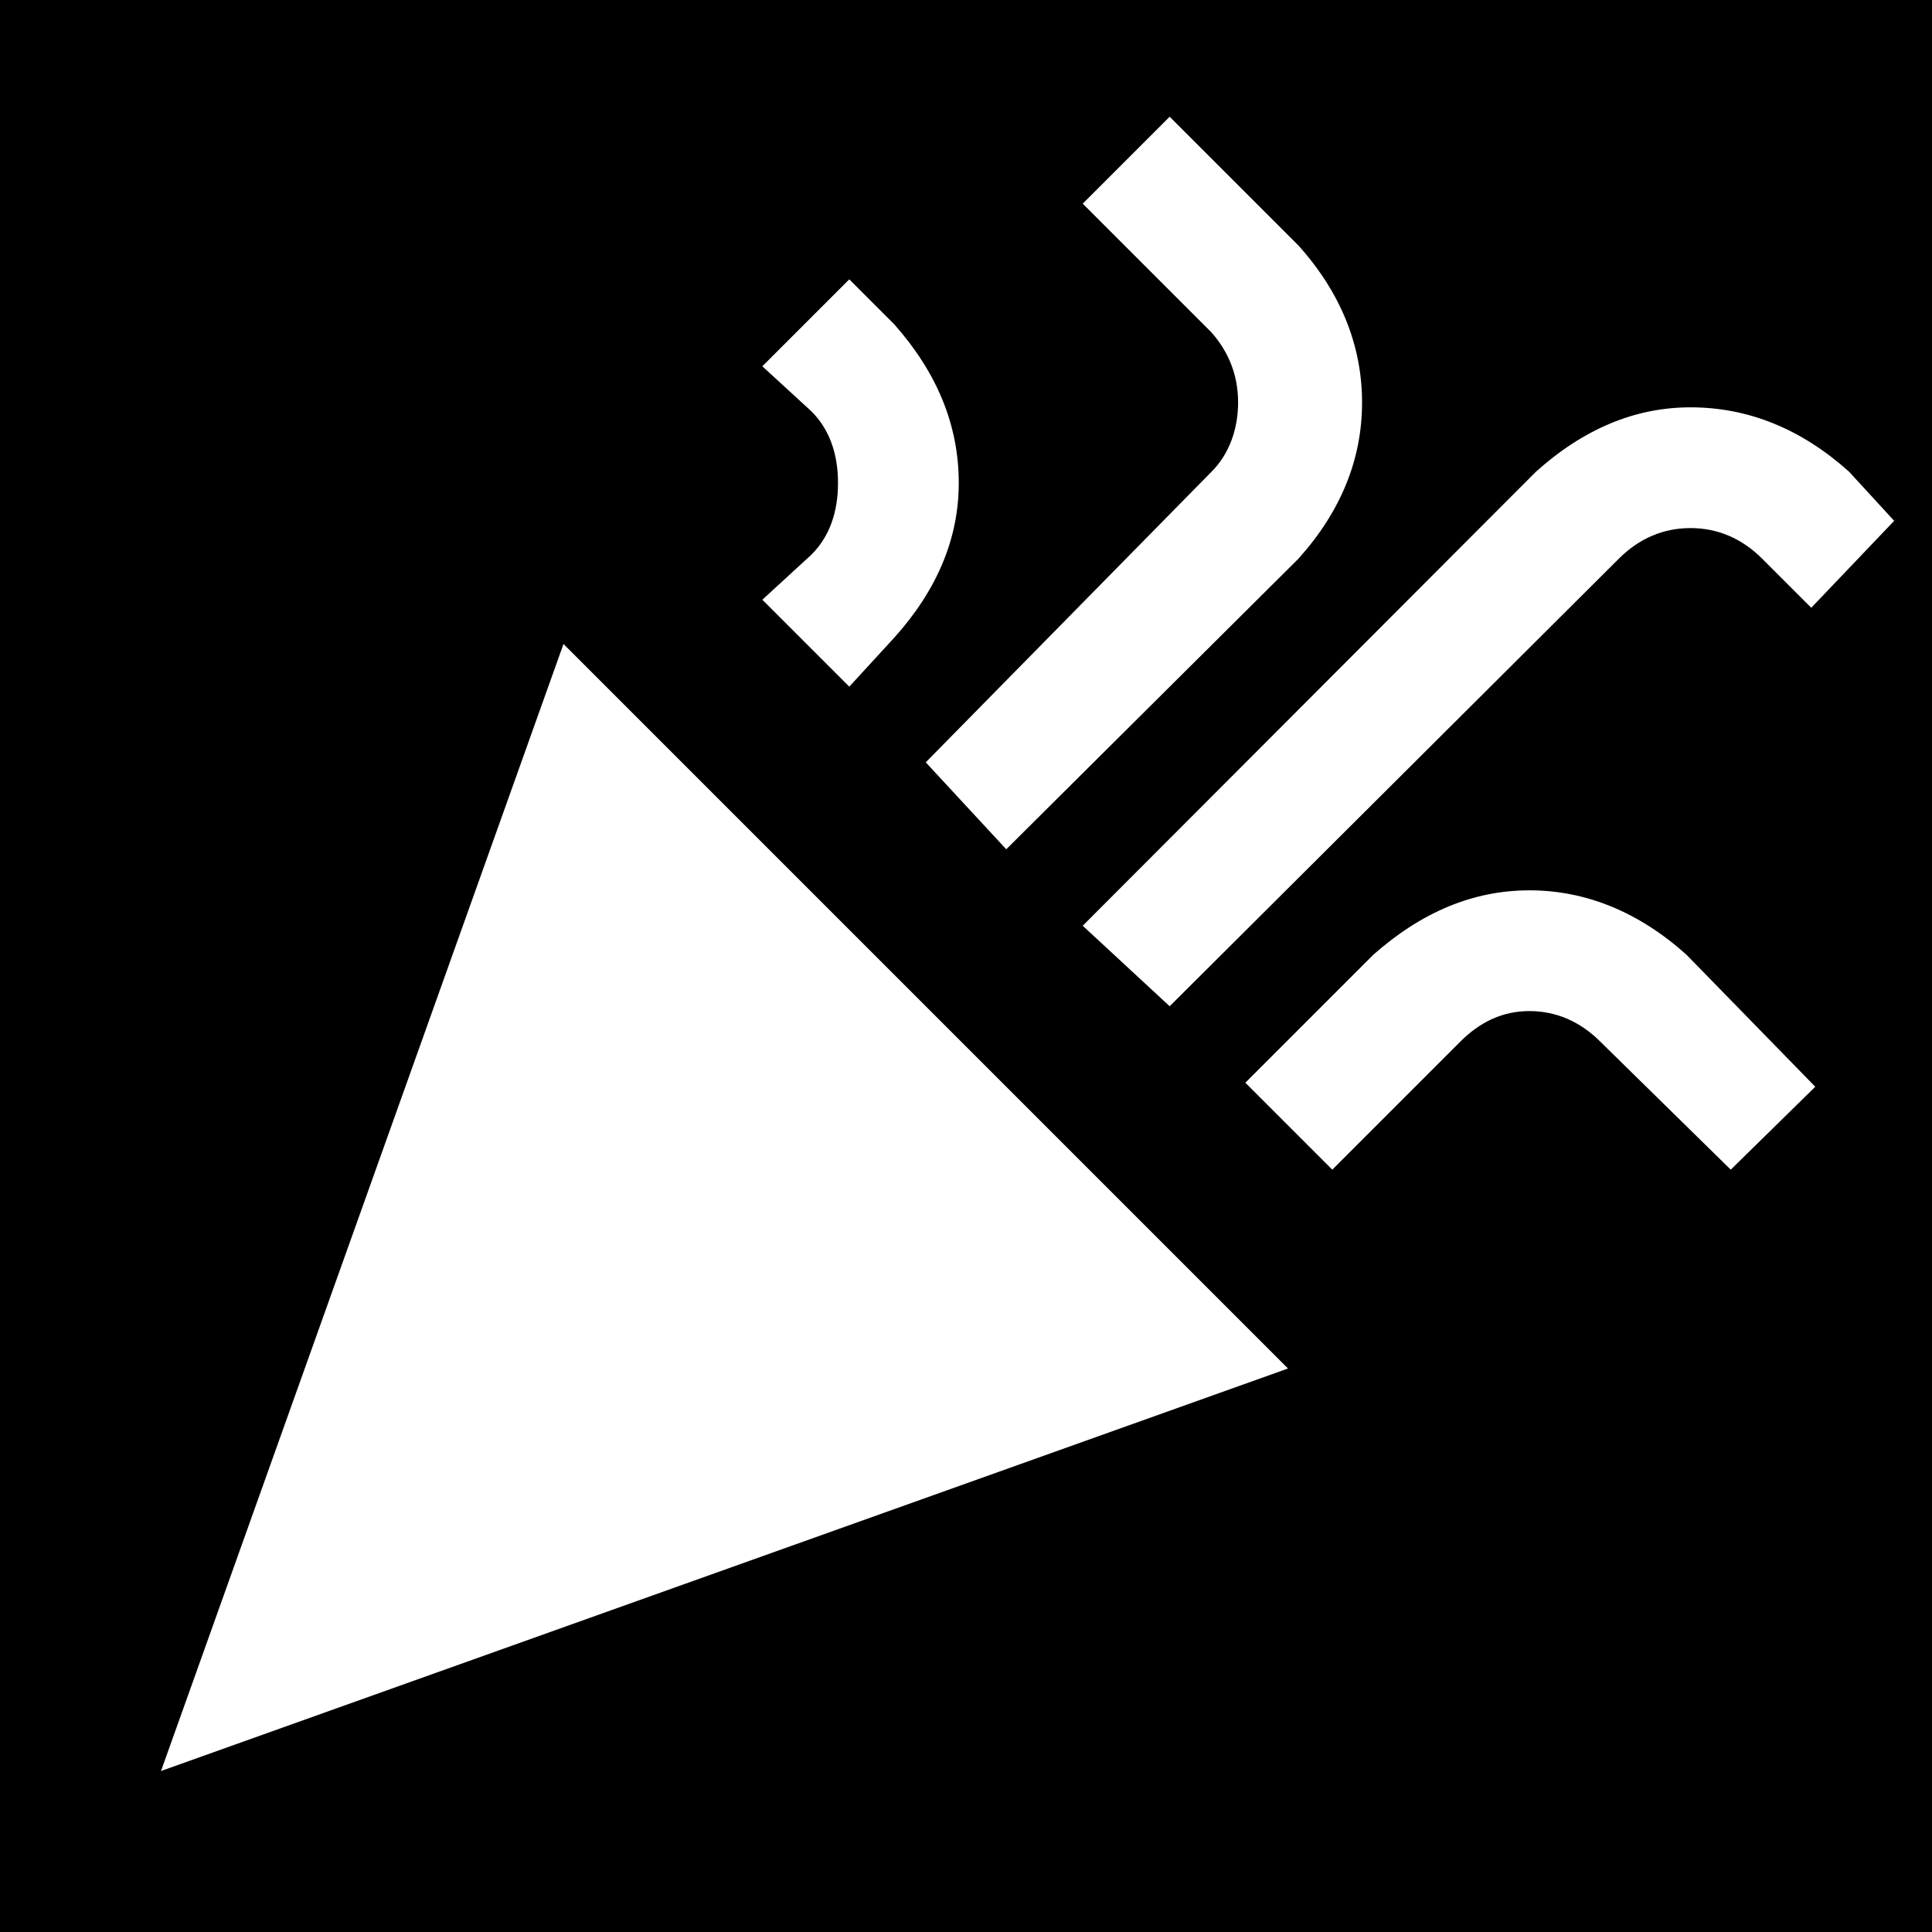
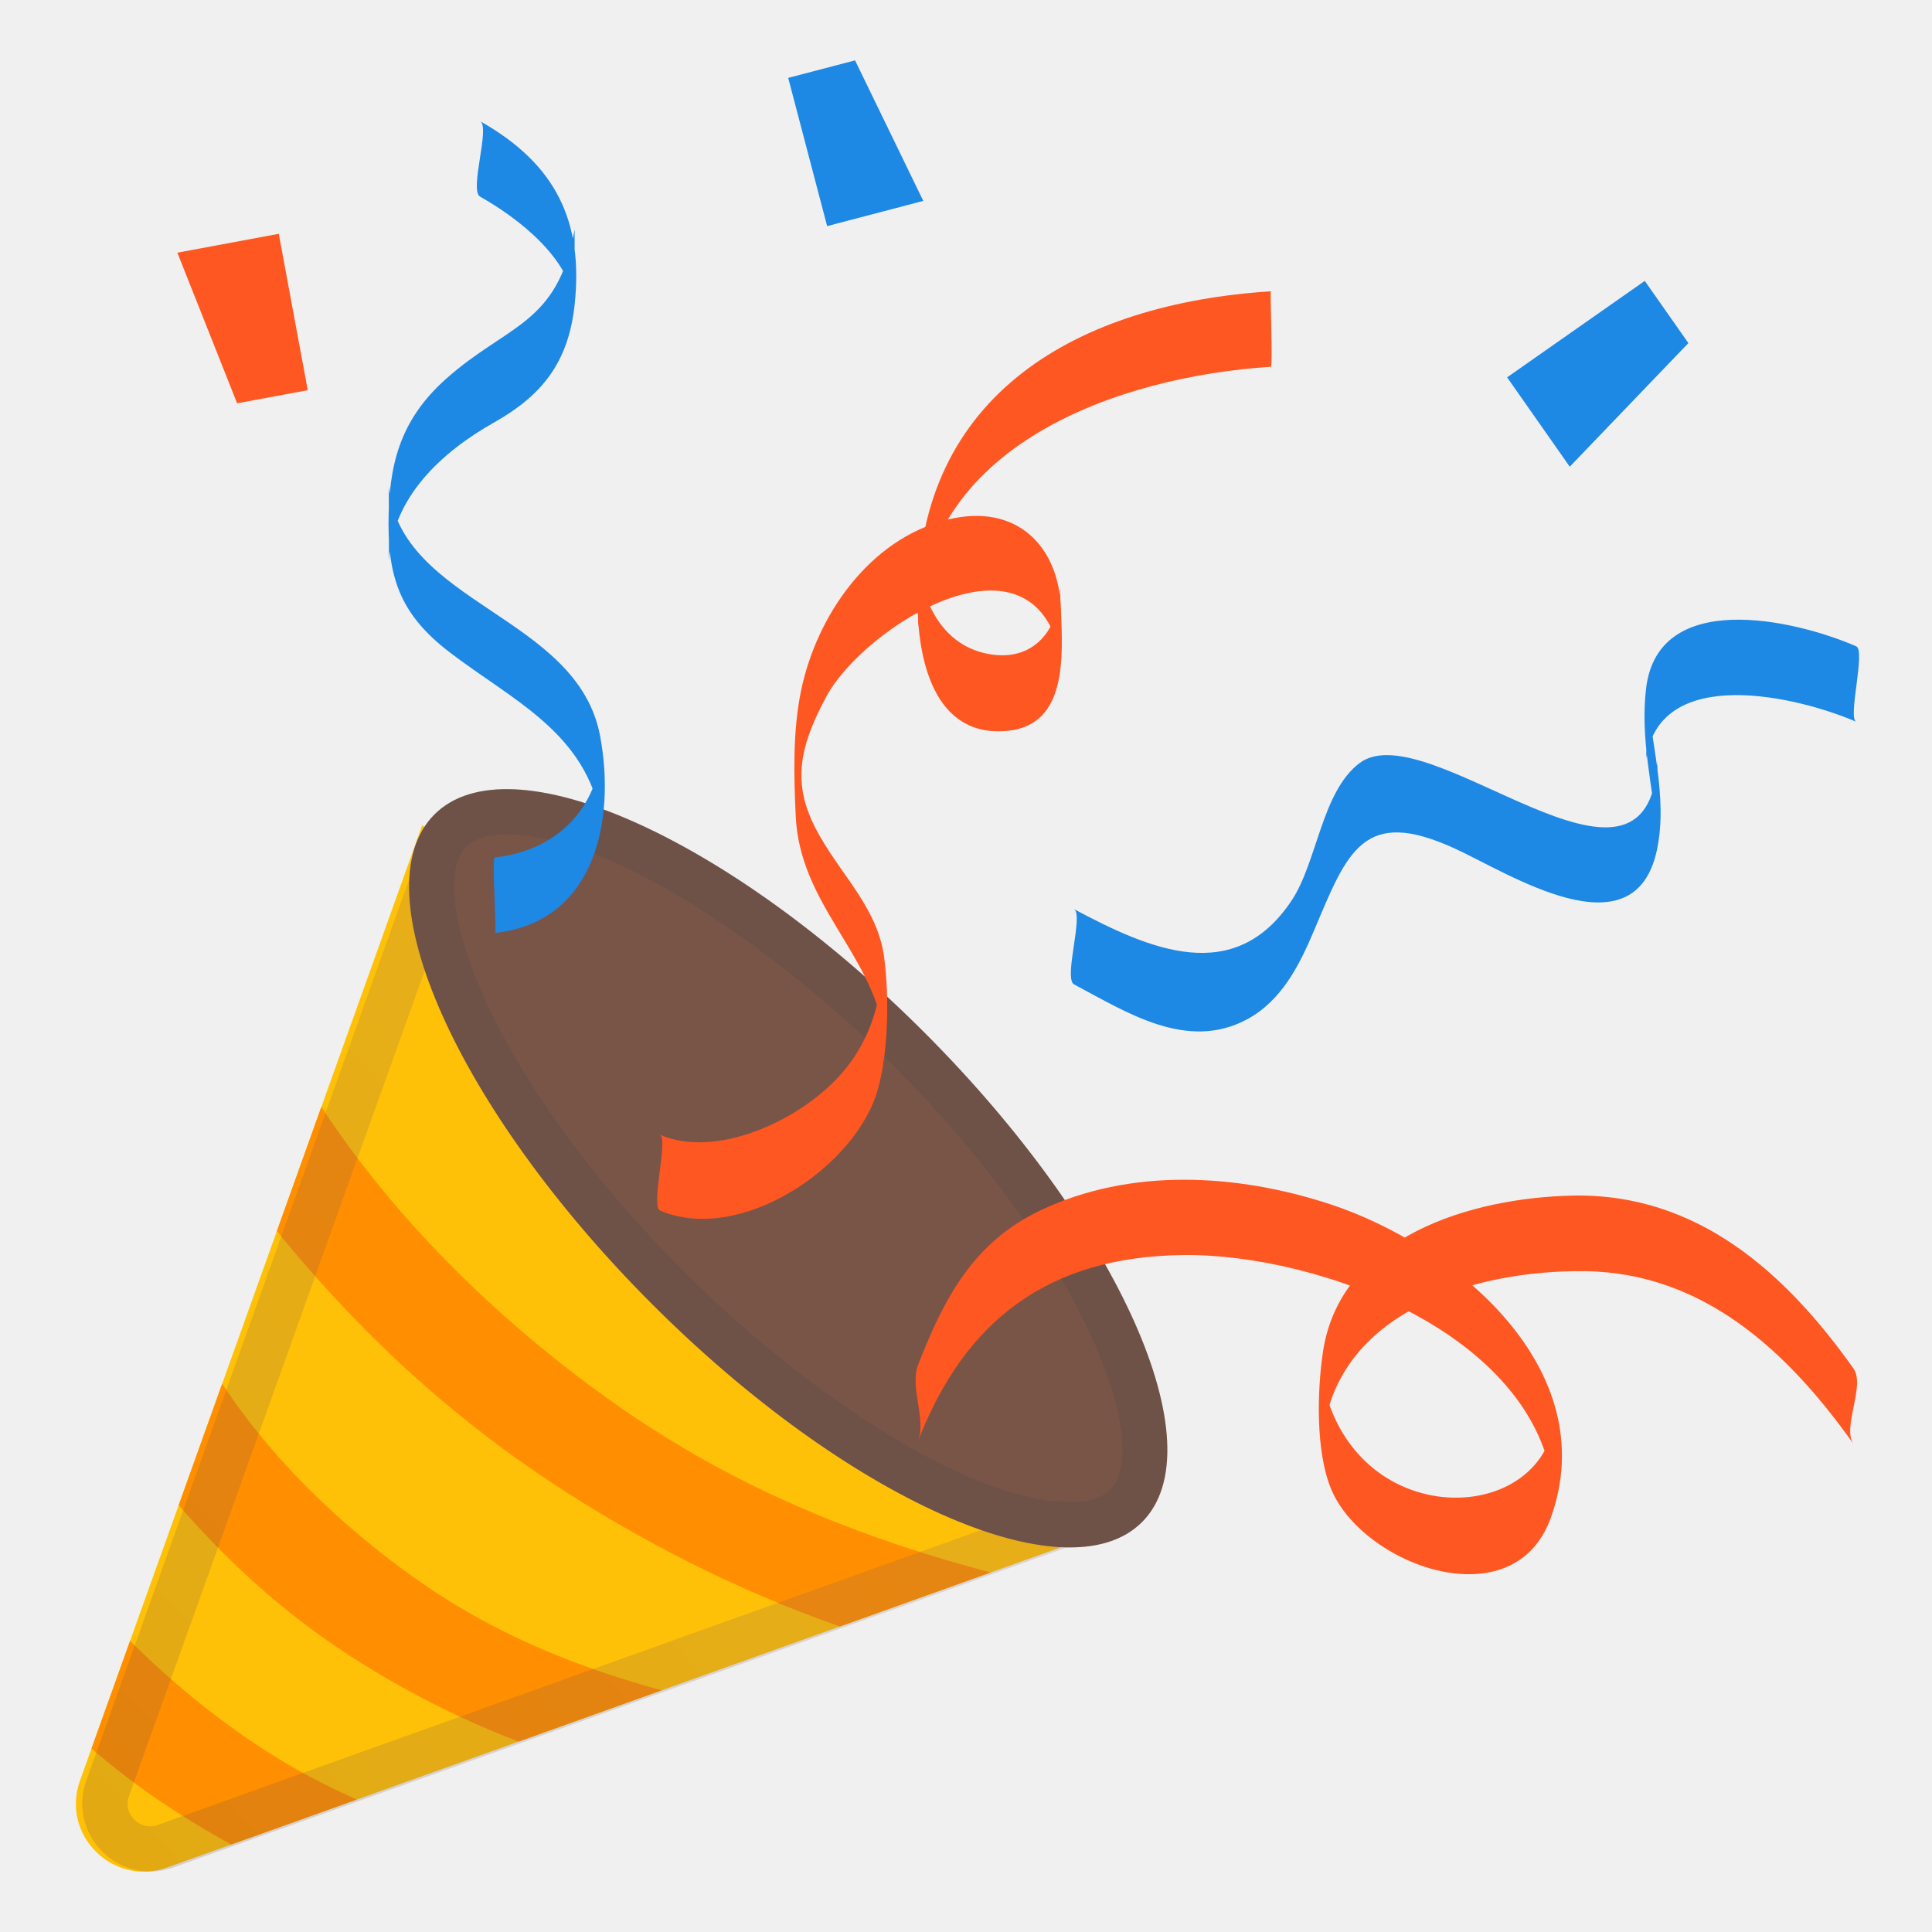
- <svg xmlns="http://www.w3.org/2000/svg" height="48px" viewBox="0 0 24 24" width="48px" fill="#ffffff">
-   <rect fill="#000000" height="24" width="24" />
-   <path d="M14.53 1.45L13.45 2.53L15.05 4.13C15.27 4.38 15.38 4.67 15.38 5S15.27 5.64 15.05 5.86L11.5 9.47L12.5 10.55L16.13 6.94C16.66 6.35 16.92 5.7 16.92 5C16.92 4.3 16.66 3.64 16.13 3.05L14.53 1.45M10.55 3.47L9.47 4.55L10.08 5.11C10.3 5.33 10.41 5.63 10.41 6S10.3 6.67 10.08 6.89L9.47 7.45L10.55 8.53L11.11 7.92C11.64 7.33 11.91 6.69 11.91 6C11.91 5.28 11.64 4.63 11.11 4.03L10.55 3.47M21 5.06C20.31 5.06 19.67 5.33 19.08 5.86L13.45 11.5L14.53 12.5L20.11 6.94C20.36 6.69 20.66 6.56 21 6.56S21.64 6.69 21.89 6.94L22.5 7.55L23.53 6.47L22.97 5.86C22.38 5.33 21.72 5.06 21 5.06M7 8L2 22L16 17L7 8M19 11.06C18.3 11.06 17.66 11.33 17.06 11.86L15.47 13.45L16.55 14.53L18.14 12.94C18.39 12.69 18.67 12.56 19 12.56C19.33 12.56 19.63 12.69 19.88 12.94L21.5 14.53L22.55 13.5L20.95 11.86C20.36 11.33 19.7 11.06 19 11.06Z" />
+ <svg xmlns="http://www.w3.org/2000/svg" xmlns:xlink="http://www.w3.org/1999/xlink" width="128" height="128" style="enable-background:new 0 0 128 128;">
+   <g id="图层_3">
+     <g>
+       <path d="M27.98,54.66l46.39,46.39l-63.31,22.68c-3.59,1.28-7.05-2.18-5.76-5.76L27.98,54.66z" style="fill:#FFC107;" />
+       <g>
+         <defs>
+           <path id="SVGID_3_" d="M27.98,54.66l46.39,46.39l-63.31,22.68c-3.59,1.28-7.05-2.18-5.76-5.76L27.98,54.66z" />
+         </defs>
+         <clipPath id="SVGID_4_">
+           <use style="overflow:visible;" xlink:href="#SVGID_3_" />
+         </clipPath>
+         <g style="clip-path:url(#SVGID_4_);">
+           <path d="M39.4,123.94c-8.46-1.78-16.1-3.92-23.29-8.95c-6.74-4.71-13.66-11.78-16.33-19.71 c-2.08-6.18-11.36-1.8-7.97,3.36c5.52,8.4,11.16,15.77,19.73,21.31c7.8,5.05,17.82,8.93,27.23,8.69 C41.36,128.57,42.13,124.52,39.4,123.94L39.4,123.94z" style="fill:#FF8F00;" />
+         </g>
+         <g style="clip-path:url(#SVGID_4_);">
+           <path d="M51.07,113.71c-8.46-1.78-16.1-3.92-23.29-8.95c-6.74-4.71-13.66-11.78-16.33-19.71 c-2.08-6.18-11.36-1.8-7.97,3.36c5.52,8.4,11.16,15.77,19.73,21.31c7.8,5.05,17.82,8.93,27.23,8.69 C53.04,118.34,53.8,114.28,51.07,113.71L51.07,113.71z" style="fill:#FF8F00;" />
+         </g>
+         <g style="clip-path:url(#SVGID_4_);">
+           <path d="M76.71,106.66c-12.95-2.49-24.54-5.73-35.55-13.37C30.8,86.1,20.83,75.6,16.3,63.65 c-2.27-5.98-11.16-2.02-7.97,3.36c7.39,12.46,16.01,23.17,28.23,31.23c11.23,7.41,25.85,13.37,39.52,13.12 C78.67,111.31,79.45,107.19,76.71,106.66L76.71,106.66z" style="fill:#FF8F00;" />
+         </g>
+       </g>
+       <g style="opacity:0.2;">
+         <linearGradient id="SVGID_5_" gradientUnits="userSpaceOnUse" x1="61.306" x2="5.372" y1="68.743" y2="121.181">
+           <stop offset="3.507653e-03" style="stop-color:#8D6E63" />
+           <stop offset="1" style="stop-color:#6D4C41" />
+         </linearGradient>
+         <path d="M33.91,55.74c6.94,0,17.85,7.74,25.04,14.94c5.89,5.89,10.53,12.27,13.06,17.96 c2.44,5.5,2.12,8.64,1.11,9.65c-0.05,0.05-0.13,0.11-0.23,0.19c-0.05,0.04-0.1,0.07-0.14,0.11c-0.07,0.03-0.13,0.06-0.19,0.09 c-0.19,0.09-0.4,0.17-0.63,0.22c-0.1,0.02-0.2,0.05-0.29,0.09L10.47,120.9c-0.18,0.06-0.36,0.1-0.53,0.1 c-0.47,0-0.93-0.25-1.22-0.66c-0.2-0.28-0.39-0.75-0.17-1.36l22.11-61.71c0.18-0.15,0.35-0.33,0.49-0.53 c0.07-0.1,0.14-0.18,0.19-0.23C31.84,56,32.71,55.74,33.91,55.74 M33.91,52.74c-1.97,0-3.58,0.53-4.7,1.65 c-0.18,0.18-0.34,0.38-0.49,0.59l-0.32-0.32L5.72,117.96c-1.1,3.06,1.27,6.04,4.22,6.04c0.5,0,1.02-0.09,1.54-0.27l61.15-21.91 c0.44-0.11,0.85-0.25,1.23-0.44l0.93-0.33l-0.14-0.14c0.21-0.15,0.41-0.31,0.59-0.49c4.88-4.88-1.46-19.15-14.17-31.86 C51.27,58.75,40.54,52.74,33.91,52.74L33.91,52.74z" style="fill:url(#SVGID_5_);" />
+       </g>
+       <ellipse cx="52.22" cy="77.4" rx="12.74" ry="33.15" style="fill:#795548;" transform="matrix(0.7071 -0.7071 0.7071 0.7071 -39.4333 59.5975)" />
+       <g style="opacity:0.2;">
+         <path d="M33.57,55.28L33.57,55.28c7.08,0,18.21,7.89,25.54,15.23c13.01,13.01,17.24,25.4,14.43,28.2 c-0.53,0.53-1.43,0.8-2.66,0.8c-7.09,0-18.21-7.89-25.54-15.23c-13.01-13.01-17.24-25.4-14.43-28.2 C31.44,55.55,32.33,55.28,33.57,55.28 M33.57,52.28c-2.01,0-3.64,0.54-4.78,1.68c-4.97,4.97,1.49,19.5,14.43,32.45 c9.98,9.98,20.91,16.11,27.66,16.11c2.01,0,3.64-0.54,4.78-1.68c4.97-4.97-1.49-19.5-14.43-32.45 C51.25,58.41,40.33,52.28,33.57,52.28L33.57,52.28z" style="fill:#424242;" />
+       </g>
+       <g>
+         <polygon points="104,30.92 99.85,25 108.97,18.61 111.86,22.73 " style="fill:#1E88E5;" />
+         <polygon points="11.75,16.74 18.47,15.49 20.39,25.85 15.71,26.72 " style="fill:#FF5722;" />
+         <polygon points="61.17,13.31 54.8,14.98 52.22,5.16 56.65,4 " style="fill:#1E88E5;" />
+         <path d="M60.83,95.45c3.1-7.97,8.61-12.19,17.53-12.3c9.08-0.11,23.89,5.35,24.6,16.07 c0-1.64,0-3.27,0.01-4.91c-0.7,3.91-4.75,5.54-8.42,4.7c-3.9-0.89-6.46-4.17-6.96-8.02c0,1.64,0,3.27,0.01,4.91 c0.41-8.89,9.96-11.79,17.47-11.68c7.84,0.12,13.44,5.39,17.73,11.45c-0.77-1.09,0.8-3.87,0-5 c-4.51-6.36-10.34-11.61-18.57-11.46c-6.69,0.13-15.43,2.68-16.58,10.35c-0.39,2.62-0.48,6.55,0.51,9.02 c2.03,5.09,12.11,8.84,14.58,1.99c3.56-9.87-6.38-18.08-14.62-20.79c-6.16-2.02-13.22-2.44-19.21,0.42 c-4.45,2.13-6.38,5.85-8.09,10.24C60.26,91.91,61.38,94.02,60.83,95.45L60.83,95.45z" style="fill:#FF5722;" />
+         <path d="M71.16,65.22c3.5,1.86,7.48,4.44,11.45,2.32c2.29-1.23,3.47-3.57,4.44-5.87 c2.22-5.25,3.25-8.25,9.34-5.45c3.58,1.64,11.87,7.07,13.38,0.12c0.78-3.61-0.5-7.45-0.69-11c0,1.64,0,3.27-0.01,4.91 c0.91-6.28,10.05-4.1,13.91-2.43c-0.58-0.25,0.64-4.72,0-5c-4.17-1.81-13.12-3.8-13.92,2.77c-0.4,3.29,0.42,6.5,0.76,9.73 c0-1.64,0-3.27-0.01-4.91c-0.56,11.37-15.22-3.27-19.74,0.15c-2.51,1.9-2.8,6.55-4.49,9.09c-3.8,5.73-9.4,3.26-14.43,0.58 C71.82,60.57,70.44,64.84,71.16,65.22L71.16,65.22z" style="fill:#1E88E5;" />
+         <path d="M32.79,61.81c6.64-0.72,8.01-7.46,6.97-13.04c-1.49-8.01-13.26-8.73-14-16.54 c0,1.64,0,3.27,0.01,4.91c0.24-4.21,3.5-7.19,6.93-9.13c3.18-1.79,4.95-3.96,5.37-7.81c0.59-5.5-1.21-9.32-6.26-12.17 c0.69,0.39-0.74,4.58,0,5c2.52,1.42,5.95,4.07,6.26,7.17c0-1.67,0-3.33,0-5c-1.12,6.35-4.44,6.26-8.53,9.91 c-3.08,2.75-3.8,5.76-3.8,9.62c0,3.69,0.89,6.05,3.99,8.44c4.28,3.29,9.11,5.33,10.13,11.23c0-1.64,0-3.27-0.01-4.91 c-0.19,4.14-3.06,6.89-7.07,7.32C32.57,56.83,32.93,61.79,32.79,61.81L32.79,61.81z" style="fill:#1E88E5;" />
+         <path d="M43.73,80.2c5.3,2.27,12.95-2.87,14.41-7.96c0.73-2.53,0.78-6.18,0.44-8.8 c-0.48-3.71-3.58-6.08-4.94-9.42c-1.09-2.68-0.45-4.97,1.1-7.86c2.5-4.65,13.7-11.7,15.52-2.67c0-1.55-0.01-3.11-0.01-4.66 c-0.04,2.86-1.76,5.08-4.8,4.49c-2.96-0.57-4.25-3.27-4.64-5.96c0.01,1.42,0.01,2.85,0.02,4.27 C60.99,29.46,74.18,24.94,84.2,24.3c0.14-0.01-0.07-5,0-5c-12.76,0.81-23.41,6.79-23.41,20.56c0,3.68,1.02,9.04,5.96,8.56 c4.04-0.39,3.64-5.1,3.54-8.1c-0.14-4.15-2.95-7.01-7.49-5.9c-5.2,1.28-8.7,6.36-9.73,11.35c-0.55,2.66-0.48,5.59-0.35,8.3 c0.26,5.77,4.96,9.01,5.86,14.36c0-1.64,0-3.27-0.01-4.91c-0.3,4.27-1.71,7.38-5.45,9.87c-2.54,1.69-6.42,3.07-9.4,1.79 C44.3,75.44,43.09,79.93,43.73,80.2L43.73,80.2z" style="fill:#FF5722;" />
+       </g>
+     </g>
+   </g>
+   <g id="Layer_2_x5F_复制" style="display:none;">
+     <g style="display:inline;opacity:0.3;">
+       <g style="opacity:0.6;">
+         <circle cx="-72" cy="64" r="28" style="opacity:0.61;fill:none;stroke:#000000;stroke-width:0.263;stroke-miterlimit:10;" />
+         <line style="opacity:0.61;fill:none;stroke:#000000;stroke-width:0.25;stroke-miterlimit:10;" x1="-52" x2="-52" y1="0" y2="128" />
+         <line style="opacity:0.61;fill:none;stroke:#000000;stroke-width:0.25;stroke-miterlimit:10;" x1="-92" x2="-92" y1="0" y2="128" />
+         <line style="opacity:0.61;fill:none;stroke:#000000;stroke-width:0.25;stroke-miterlimit:10;" x1="-72" x2="-72" y1="0" y2="128" />
+         <line style="opacity:0.61;fill:none;stroke:#000000;stroke-width:0.25;stroke-miterlimit:10;" x1="-8" x2="-136" y1="64" y2="64" />
+         <line style="opacity:0.61;fill:none;stroke:#000000;stroke-width:0.25;stroke-miterlimit:10;" x1="-8" x2="-136" y1="44" y2="44" />
+         <line style="opacity:0.61;fill:none;stroke:#000000;stroke-width:0.25;stroke-miterlimit:10;" x1="-8" x2="-136" y1="83.75" y2="83.75" />
+         <line style="opacity:0.61;fill:none;stroke:#000000;stroke-width:0.25;stroke-miterlimit:10;" x1="-8" x2="-136" y1="128" y2="0" />
+         <line style="opacity:0.61;fill:none;stroke:#000000;stroke-width:0.25;stroke-miterlimit:10;" x1="-136" x2="-8" y1="128" y2="0" />
+         <g style="opacity:0.61;">
+           <path d="M-72,4.26c32.94,0,59.74,26.8,59.74,59.74s-26.8,59.74-59.74,59.74s-59.74-26.8-59.74-59.74S-104.94,4.26-72,4.26 M-72,4c-33.14,0-60,26.86-60,60c0,33.14,26.86,60,60,60c33.14,0,60-26.86,60-60C-12,30.86-38.86,4-72,4L-72,4z" />
+         </g>
+         <path d="M-28.03,115.97h-87.94 c-4.42,0-8.03-3.61-8.03-8.03V20.03c0-4.42,3.61-8.03,8.03-8.03h87.94c4.42,0,8.03,3.61,8.03,8.03v87.91 C-20,112.36-23.61,115.97-28.03,115.97z" style="opacity:0.61;fill:none;stroke:#000000;stroke-width:0.258;stroke-miterlimit:10;" />
+         <path d="M-36.25,124H-108 c-4.4,0-8-3.6-8-8V12c0-4.4,3.6-8,8-8h71.75c4.4,0,8,3.6,8,8v104C-28.25,120.4-31.85,124-36.25,124z" style="opacity:0.61;fill:none;stroke:#000000;stroke-width:0.257;stroke-miterlimit:10;" />
+         <path d="M-22.23,108h-99.54 c-5.63,0-10.23-4.6-10.23-10.23V30.28c0-5.63,4.6-10.23,10.23-10.23h99.54c5.63,0,10.23,4.6,10.23,10.23v67.48 C-12,103.4-16.6,108-22.23,108z" style="opacity:0.61;fill:none;stroke:#000000;stroke-width:0.263;stroke-miterlimit:10;" />
+       </g>
+       <g>
+         <g style="opacity:0.2;">
+           <defs>
+             <rect id="SVGID_1_" height="128" style="opacity:0.2;" width="128" x="-136" />
+           </defs>
+           <clipPath id="SVGID_6_">
+             <use style="overflow:visible;" xlink:href="#SVGID_1_" />
+           </clipPath>
+           <g style="clip-path:url(#SVGID_6_);">
+             <g>
+               <line style="fill:none;stroke:#000000;stroke-width:0.25;stroke-miterlimit:10;" x1="-164" x2="-164" y1="160" y2="-32" />
+               <line style="fill:none;stroke:#000000;stroke-width:0.25;stroke-miterlimit:10;" x1="-160" x2="-160" y1="160" y2="-32" />
+               <line style="fill:none;stroke:#000000;stroke-width:0.25;stroke-miterlimit:10;" x1="-156" x2="-156" y1="160" y2="-32" />
+               <line style="fill:none;stroke:#000000;stroke-width:0.25;stroke-miterlimit:10;" x1="-152" x2="-152" y1="160" y2="-32" />
+               <line style="fill:none;stroke:#000000;stroke-width:0.25;stroke-miterlimit:10;" x1="-148" x2="-148" y1="160" y2="-32" />
+               <line style="fill:none;stroke:#000000;stroke-width:0.25;stroke-miterlimit:10;" x1="-144" x2="-144" y1="160" y2="-32" />
+               <line style="fill:none;stroke:#000000;stroke-width:0.25;stroke-miterlimit:10;" x1="-140" x2="-140" y1="160" y2="-32" />
+               <line style="fill:none;stroke:#000000;stroke-width:0.25;stroke-miterlimit:10;" x1="-136" x2="-136" y1="160" y2="-32" />
+               <line style="fill:none;stroke:#000000;stroke-width:0.25;stroke-miterlimit:10;" x1="-132" x2="-132" y1="160" y2="-32" />
+               <line style="fill:none;stroke:#000000;stroke-width:0.25;stroke-miterlimit:10;" x1="-128" x2="-128" y1="160" y2="-32" />
+               <line style="fill:none;stroke:#000000;stroke-width:0.25;stroke-miterlimit:10;" x1="-124" x2="-124" y1="160" y2="-32" />
+               <line style="fill:none;stroke:#000000;stroke-width:0.25;stroke-miterlimit:10;" x1="-120" x2="-120" y1="160" y2="-32" />
+               <line style="fill:none;stroke:#000000;stroke-width:0.25;stroke-miterlimit:10;" x1="-116" x2="-116" y1="160" y2="-32" />
+               <line style="fill:none;stroke:#000000;stroke-width:0.25;stroke-miterlimit:10;" x1="-112" x2="-112" y1="160" y2="-32" />
+               <line style="fill:none;stroke:#000000;stroke-width:0.25;stroke-miterlimit:10;" x1="-108" x2="-108" y1="160" y2="-32" />
+               <line style="fill:none;stroke:#000000;stroke-width:0.25;stroke-miterlimit:10;" x1="-104" x2="-104" y1="160" y2="-32" />
+               <line style="fill:none;stroke:#000000;stroke-width:0.25;stroke-miterlimit:10;" x1="-100" x2="-100" y1="160" y2="-32" />
+               <line style="fill:none;stroke:#000000;stroke-width:0.25;stroke-miterlimit:10;" x1="-96" x2="-96" y1="160" y2="-32" />
+               <line style="fill:none;stroke:#000000;stroke-width:0.25;stroke-miterlimit:10;" x1="-92" x2="-92" y1="160" y2="-32" />
+               <line style="fill:none;stroke:#000000;stroke-width:0.25;stroke-miterlimit:10;" x1="-88" x2="-88" y1="160" y2="-32" />
+               <line style="fill:none;stroke:#000000;stroke-width:0.25;stroke-miterlimit:10;" x1="-84" x2="-84" y1="160" y2="-32" />
+               <line style="fill:none;stroke:#000000;stroke-width:0.25;stroke-miterlimit:10;" x1="-80" x2="-80" y1="160" y2="-32" />
+               <line style="fill:none;stroke:#000000;stroke-width:0.25;stroke-miterlimit:10;" x1="-76" x2="-76" y1="160" y2="-32" />
+               <line style="fill:none;stroke:#000000;stroke-width:0.25;stroke-miterlimit:10;" x1="-72" x2="-72" y1="160" y2="-32" />
+               <line style="fill:none;stroke:#000000;stroke-width:0.25;stroke-miterlimit:10;" x1="-68" x2="-68" y1="160" y2="-32" />
+               <line style="fill:none;stroke:#000000;stroke-width:0.25;stroke-miterlimit:10;" x1="-64" x2="-64" y1="160" y2="-32" />
+               <line style="fill:none;stroke:#000000;stroke-width:0.25;stroke-miterlimit:10;" x1="-60" x2="-60" y1="160" y2="-32" />
+               <line style="fill:none;stroke:#000000;stroke-width:0.25;stroke-miterlimit:10;" x1="-56" x2="-56" y1="160" y2="-32" />
+               <line style="fill:none;stroke:#000000;stroke-width:0.25;stroke-miterlimit:10;" x1="-52" x2="-52" y1="160" y2="-32" />
+               <line style="fill:none;stroke:#000000;stroke-width:0.25;stroke-miterlimit:10;" x1="-48" x2="-48" y1="160" y2="-32" />
+               <line style="fill:none;stroke:#000000;stroke-width:0.25;stroke-miterlimit:10;" x1="-44" x2="-44" y1="160" y2="-32" />
+               <line style="fill:none;stroke:#000000;stroke-width:0.25;stroke-miterlimit:10;" x1="-40" x2="-40" y1="160" y2="-32" />
+               <line style="fill:none;stroke:#000000;stroke-width:0.25;stroke-miterlimit:10;" x1="-36" x2="-36" y1="160" y2="-32" />
+               <line style="fill:none;stroke:#000000;stroke-width:0.25;stroke-miterlimit:10;" x1="-32" x2="-32" y1="160" y2="-32" />
+               <line style="fill:none;stroke:#000000;stroke-width:0.25;stroke-miterlimit:10;" x1="-28" x2="-28" y1="160" y2="-32" />
+               <line style="fill:none;stroke:#000000;stroke-width:0.25;stroke-miterlimit:10;" x1="-24" x2="-24" y1="160" y2="-32" />
+               <line style="fill:none;stroke:#000000;stroke-width:0.25;stroke-miterlimit:10;" x1="-20" x2="-20" y1="160" y2="-32" />
+               <line style="fill:none;stroke:#000000;stroke-width:0.25;stroke-miterlimit:10;" x1="-16" x2="-16" y1="160" y2="-32" />
+               <line style="fill:none;stroke:#000000;stroke-width:0.25;stroke-miterlimit:10;" x1="-12" x2="-12" y1="160" y2="-32" />
+               <line style="fill:none;stroke:#000000;stroke-width:0.25;stroke-miterlimit:10;" x1="-8" x2="-8" y1="160" y2="-32" />
+               <line style="fill:none;stroke:#000000;stroke-width:0.25;stroke-miterlimit:10;" x1="-4" x2="-4" y1="160" y2="-32" />
+               <line style="fill:none;stroke:#000000;stroke-width:0.25;stroke-miterlimit:10;" x1="0" x2="0" y1="160" y2="-32" />
+               <line style="fill:none;stroke:#000000;stroke-width:0.25;stroke-miterlimit:10;" x1="1" x2="1" y1="166.05" y2="-25.95" />
+               <line style="fill:none;stroke:#000000;stroke-width:0.25;stroke-miterlimit:10;" x1="8" x2="8" y1="160" y2="-32" />
+               <line style="fill:none;stroke:#000000;stroke-width:0.25;stroke-miterlimit:10;" x1="12" x2="12" y1="160" y2="-32" />
+               <line style="fill:none;stroke:#000000;stroke-width:0.25;stroke-miterlimit:10;" x1="16" x2="16" y1="160" y2="-32" />
+               <line style="fill:none;stroke:#000000;stroke-width:0.25;stroke-miterlimit:10;" x1="20" x2="20" y1="160" y2="-32" />
+             </g>
+             <g>
+               <line style="fill:none;stroke:#000000;stroke-width:0.25;stroke-miterlimit:10;" x1="-168" x2="24" y1="-28" y2="-28" />
+               <line style="fill:none;stroke:#000000;stroke-width:0.25;stroke-miterlimit:10;" x1="-168" x2="24" y1="-24" y2="-24" />
+               <line style="fill:none;stroke:#000000;stroke-width:0.25;stroke-miterlimit:10;" x1="-168" x2="24" y1="-20" y2="-20" />
+               <line style="fill:none;stroke:#000000;stroke-width:0.25;stroke-miterlimit:10;" x1="-168" x2="24" y1="-16" y2="-16" />
+               <line style="fill:none;stroke:#000000;stroke-width:0.25;stroke-miterlimit:10;" x1="-168" x2="24" y1="-12" y2="-12" />
+               <line style="fill:none;stroke:#000000;stroke-width:0.25;stroke-miterlimit:10;" x1="-168" x2="24" y1="-8" y2="-8" />
+               <line style="fill:none;stroke:#000000;stroke-width:0.25;stroke-miterlimit:10;" x1="-168" x2="24" y1="-4" y2="-4" />
+               <line style="fill:none;stroke:#000000;stroke-width:0.25;stroke-miterlimit:10;" x1="-168" x2="24" y1="0" y2="0" />
+               <line style="fill:none;stroke:#000000;stroke-width:0.25;stroke-miterlimit:10;" x1="-168" x2="24" y1="4" y2="4" />
+               <line style="fill:none;stroke:#000000;stroke-width:0.25;stroke-miterlimit:10;" x1="-168" x2="24" y1="8" y2="8" />
+               <line style="fill:none;stroke:#000000;stroke-width:0.25;stroke-miterlimit:10;" x1="-168" x2="24" y1="12" y2="12" />
+               <line style="fill:none;stroke:#000000;stroke-width:0.25;stroke-miterlimit:10;" x1="-168" x2="24" y1="16" y2="16" />
+               <line style="fill:none;stroke:#000000;stroke-width:0.25;stroke-miterlimit:10;" x1="-168" x2="24" y1="20" y2="20" />
+               <line style="fill:none;stroke:#000000;stroke-width:0.25;stroke-miterlimit:10;" x1="-168" x2="24" y1="24" y2="24" />
+               <line style="fill:none;stroke:#000000;stroke-width:0.25;stroke-miterlimit:10;" x1="-168" x2="24" y1="28" y2="28" />
+               <line style="fill:none;stroke:#000000;stroke-width:0.25;stroke-miterlimit:10;" x1="-168" x2="24" y1="32" y2="32" />
+               <line style="fill:none;stroke:#000000;stroke-width:0.25;stroke-miterlimit:10;" x1="-168" x2="24" y1="36" y2="36" />
+               <line style="fill:none;stroke:#000000;stroke-width:0.25;stroke-miterlimit:10;" x1="-168" x2="24" y1="40" y2="40" />
+               <line style="fill:none;stroke:#000000;stroke-width:0.25;stroke-miterlimit:10;" x1="-168" x2="24" y1="44" y2="44" />
+               <line style="fill:none;stroke:#000000;stroke-width:0.25;stroke-miterlimit:10;" x1="-168" x2="24" y1="48" y2="48" />
+               <line style="fill:none;stroke:#000000;stroke-width:0.25;stroke-miterlimit:10;" x1="-168" x2="24" y1="52" y2="52" />
+               <line style="fill:none;stroke:#000000;stroke-width:0.25;stroke-miterlimit:10;" x1="-168" x2="24" y1="56" y2="56" />
+               <line style="fill:none;stroke:#000000;stroke-width:0.25;stroke-miterlimit:10;" x1="-168" x2="24" y1="60" y2="60" />
+               <line style="fill:none;stroke:#000000;stroke-width:0.25;stroke-miterlimit:10;" x1="-168" x2="24" y1="64" y2="64" />
+               <line style="fill:none;stroke:#000000;stroke-width:0.25;stroke-miterlimit:10;" x1="-168" x2="24" y1="68" y2="68" />
+               <line style="fill:none;stroke:#000000;stroke-width:0.25;stroke-miterlimit:10;" x1="-168" x2="24" y1="72" y2="72" />
+               <line style="fill:none;stroke:#000000;stroke-width:0.25;stroke-miterlimit:10;" x1="-168" x2="24" y1="76" y2="76" />
+               <line style="fill:none;stroke:#000000;stroke-width:0.25;stroke-miterlimit:10;" x1="-168" x2="24" y1="80" y2="80" />
+               <line style="fill:none;stroke:#000000;stroke-width:0.25;stroke-miterlimit:10;" x1="-168" x2="24" y1="84" y2="84" />
+               <line style="fill:none;stroke:#000000;stroke-width:0.25;stroke-miterlimit:10;" x1="-168" x2="24" y1="88" y2="88" />
+               <line style="fill:none;stroke:#000000;stroke-width:0.25;stroke-miterlimit:10;" x1="-168" x2="24" y1="92" y2="92" />
+               <line style="fill:none;stroke:#000000;stroke-width:0.25;stroke-miterlimit:10;" x1="-168" x2="24" y1="96" y2="96" />
+               <line style="fill:none;stroke:#000000;stroke-width:0.25;stroke-miterlimit:10;" x1="-168" x2="24" y1="100" y2="100" />
+               <line style="fill:none;stroke:#000000;stroke-width:0.25;stroke-miterlimit:10;" x1="-168" x2="24" y1="104" y2="104" />
+               <line style="fill:none;stroke:#000000;stroke-width:0.25;stroke-miterlimit:10;" x1="-168" x2="24" y1="108" y2="108" />
+               <line style="fill:none;stroke:#000000;stroke-width:0.25;stroke-miterlimit:10;" x1="-168" x2="24" y1="112" y2="112" />
+               <line style="fill:none;stroke:#000000;stroke-width:0.25;stroke-miterlimit:10;" x1="-168" x2="24" y1="116" y2="116" />
+               <line style="fill:none;stroke:#000000;stroke-width:0.25;stroke-miterlimit:10;" x1="-168" x2="24" y1="120" y2="120" />
+               <line style="fill:none;stroke:#000000;stroke-width:0.25;stroke-miterlimit:10;" x1="-168" x2="24" y1="124" y2="124" />
+               <line style="fill:none;stroke:#000000;stroke-width:0.25;stroke-miterlimit:10;" x1="-168" x2="24" y1="128" y2="128" />
+               <line style="fill:none;stroke:#000000;stroke-width:0.25;stroke-miterlimit:10;" x1="-168" x2="24" y1="132" y2="132" />
+               <line style="fill:none;stroke:#000000;stroke-width:0.25;stroke-miterlimit:10;" x1="-168" x2="24" y1="136" y2="136" />
+               <line style="fill:none;stroke:#000000;stroke-width:0.25;stroke-miterlimit:10;" x1="-168" x2="24" y1="140" y2="140" />
+               <line style="fill:none;stroke:#000000;stroke-width:0.25;stroke-miterlimit:10;" x1="-168" x2="24" y1="144" y2="144" />
+               <line style="fill:none;stroke:#000000;stroke-width:0.25;stroke-miterlimit:10;" x1="-168" x2="24" y1="148" y2="148" />
+               <line style="fill:none;stroke:#000000;stroke-width:0.25;stroke-miterlimit:10;" x1="-168" x2="24" y1="152" y2="152" />
+               <line style="fill:none;stroke:#000000;stroke-width:0.25;stroke-miterlimit:10;" x1="-168" x2="24" y1="156" y2="156" />
+             </g>
+             <path d="M23.75-31.75v191.5h-191.5v-191.5H23.75 M24-32h-192v192H24V-32L24-32z" />
+           </g>
+         </g>
+         <g>
+           <rect height="128" style="opacity:0.3;fill:#F44336;" width="4" x="-136" />
+           <rect height="128" style="opacity:0.3;fill:#F44336;" width="4" x="-12" />
+           <rect height="120" style="opacity:0.3;fill:#F44336;" transform="matrix(-1.836970e-16 1 -1 -1.836970e-16 -70 74)" width="4" x="-74" y="-58" />
+           <rect height="120" style="opacity:0.3;fill:#F44336;" transform="matrix(-1.836970e-16 1 -1 -1.836970e-16 54 198)" width="4" x="-74" y="66" />
+         </g>
+       </g>
+     </g>
+     <g style="display:inline;opacity:0.3;">
+       <g style="opacity:0.6;">
+         <circle cx="64" cy="64" r="28" style="opacity:0.61;fill:none;stroke:#000000;stroke-width:0.263;stroke-miterlimit:10;" />
+         <line style="opacity:0.61;fill:none;stroke:#000000;stroke-width:0.25;stroke-miterlimit:10;" x1="84" x2="84" y1="0" y2="128" />
+         <line style="opacity:0.61;fill:none;stroke:#000000;stroke-width:0.25;stroke-miterlimit:10;" x1="44" x2="44" y1="0" y2="128" />
+         <line style="opacity:0.61;fill:none;stroke:#000000;stroke-width:0.25;stroke-miterlimit:10;" x1="64" x2="64" y1="0" y2="128" />
+         <line style="opacity:0.61;fill:none;stroke:#000000;stroke-width:0.25;stroke-miterlimit:10;" x1="128" x2="0" y1="64" y2="64" />
+         <line style="opacity:0.61;fill:none;stroke:#000000;stroke-width:0.25;stroke-miterlimit:10;" x1="128" x2="0" y1="44" y2="44" />
+         <line style="opacity:0.61;fill:none;stroke:#000000;stroke-width:0.25;stroke-miterlimit:10;" x1="128" x2="0" y1="83.75" y2="83.75" />
+         <line style="opacity:0.61;fill:none;stroke:#000000;stroke-width:0.25;stroke-miterlimit:10;" x1="128" x2="0" y1="128" y2="0" />
+         <line style="opacity:0.61;fill:none;stroke:#000000;stroke-width:0.25;stroke-miterlimit:10;" x1="0" x2="128" y1="128" y2="0" />
+         <g style="opacity:0.61;">
+           <path d="M64,4.26c32.94,0,59.74,26.8,59.74,59.74S96.94,123.74,64,123.74S4.26,96.94,4.26,64S31.06,4.26,64,4.26 M64,4 C30.86,4,4,30.86,4,64c0,33.14,26.86,60,60,60c33.14,0,60-26.86,60-60C124,30.86,97.14,4,64,4L64,4z" />
+         </g>
+         <path d="M107.97,115.97H20.03 c-4.42,0-8.03-3.61-8.03-8.03V20.03c0-4.42,3.61-8.03,8.03-8.03h87.94c4.42,0,8.03,3.61,8.03,8.03v87.91 C116,112.36,112.39,115.97,107.97,115.97z" style="opacity:0.61;fill:none;stroke:#000000;stroke-width:0.258;stroke-miterlimit:10;" />
+         <path d="M99.75,124H28 c-4.4,0-8-3.6-8-8V12c0-4.4,3.6-8,8-8h71.75c4.4,0,8,3.6,8,8v104C107.75,120.4,104.15,124,99.75,124z" style="opacity:0.61;fill:none;stroke:#000000;stroke-width:0.257;stroke-miterlimit:10;" />
+         <path d="M113.77,108H14.23 C8.6,108,4,103.4,4,97.77V30.28c0-5.63,4.6-10.23,10.23-10.23h99.54c5.63,0,10.23,4.6,10.23,10.23v67.48 C124,103.4,119.4,108,113.77,108z" style="opacity:0.61;fill:none;stroke:#000000;stroke-width:0.263;stroke-miterlimit:10;" />
+       </g>
+       <g>
+         <g style="opacity:0.2;">
+           <defs>
+             <rect id="SVGID_2_" height="128" style="opacity:0.2;" width="128" />
+           </defs>
+           <clipPath id="SVGID_7_">
+             <use style="overflow:visible;" xlink:href="#SVGID_2_" />
+           </clipPath>
+           <g style="clip-path:url(#SVGID_7_);">
+             <g>
+               <line style="fill:none;stroke:#000000;stroke-width:0.25;stroke-miterlimit:10;" x1="-28" x2="-28" y1="160" y2="-32" />
+               <line style="fill:none;stroke:#000000;stroke-width:0.25;stroke-miterlimit:10;" x1="-24" x2="-24" y1="160" y2="-32" />
+               <line style="fill:none;stroke:#000000;stroke-width:0.25;stroke-miterlimit:10;" x1="-20" x2="-20" y1="160" y2="-32" />
+               <line style="fill:none;stroke:#000000;stroke-width:0.25;stroke-miterlimit:10;" x1="-16" x2="-16" y1="160" y2="-32" />
+               <line style="fill:none;stroke:#000000;stroke-width:0.25;stroke-miterlimit:10;" x1="-12" x2="-12" y1="160" y2="-32" />
+               <line style="fill:none;stroke:#000000;stroke-width:0.25;stroke-miterlimit:10;" x1="-8" x2="-8" y1="160" y2="-32" />
+               <line style="fill:none;stroke:#000000;stroke-width:0.25;stroke-miterlimit:10;" x1="-4" x2="-4" y1="160" y2="-32" />
+               <line style="fill:none;stroke:#000000;stroke-width:0.25;stroke-miterlimit:10;" x1="0" x2="0" y1="160" y2="-32" />
+               <line style="fill:none;stroke:#000000;stroke-width:0.25;stroke-miterlimit:10;" x1="4" x2="4" y1="160" y2="-32" />
+               <line style="fill:none;stroke:#000000;stroke-width:0.25;stroke-miterlimit:10;" x1="8" x2="8" y1="160" y2="-32" />
+               <line style="fill:none;stroke:#000000;stroke-width:0.25;stroke-miterlimit:10;" x1="12" x2="12" y1="160" y2="-32" />
+               <line style="fill:none;stroke:#000000;stroke-width:0.25;stroke-miterlimit:10;" x1="16" x2="16" y1="160" y2="-32" />
+               <line style="fill:none;stroke:#000000;stroke-width:0.25;stroke-miterlimit:10;" x1="20" x2="20" y1="160" y2="-32" />
+               <line style="fill:none;stroke:#000000;stroke-width:0.25;stroke-miterlimit:10;" x1="24" x2="24" y1="160" y2="-32" />
+               <line style="fill:none;stroke:#000000;stroke-width:0.25;stroke-miterlimit:10;" x1="28" x2="28" y1="160" y2="-32" />
+               <line style="fill:none;stroke:#000000;stroke-width:0.25;stroke-miterlimit:10;" x1="32" x2="32" y1="160" y2="-32" />
+               <line style="fill:none;stroke:#000000;stroke-width:0.25;stroke-miterlimit:10;" x1="36" x2="36" y1="160" y2="-32" />
+               <line style="fill:none;stroke:#000000;stroke-width:0.25;stroke-miterlimit:10;" x1="40" x2="40" y1="160" y2="-32" />
+               <line style="fill:none;stroke:#000000;stroke-width:0.25;stroke-miterlimit:10;" x1="44" x2="44" y1="160" y2="-32" />
+               <line style="fill:none;stroke:#000000;stroke-width:0.25;stroke-miterlimit:10;" x1="48" x2="48" y1="160" y2="-32" />
+               <line style="fill:none;stroke:#000000;stroke-width:0.25;stroke-miterlimit:10;" x1="52" x2="52" y1="160" y2="-32" />
+               <line style="fill:none;stroke:#000000;stroke-width:0.25;stroke-miterlimit:10;" x1="56" x2="56" y1="160" y2="-32" />
+               <line style="fill:none;stroke:#000000;stroke-width:0.25;stroke-miterlimit:10;" x1="60" x2="60" y1="160" y2="-32" />
+               <line style="fill:none;stroke:#000000;stroke-width:0.25;stroke-miterlimit:10;" x1="64" x2="64" y1="160" y2="-32" />
+               <line style="fill:none;stroke:#000000;stroke-width:0.25;stroke-miterlimit:10;" x1="68" x2="68" y1="160" y2="-32" />
+               <line style="fill:none;stroke:#000000;stroke-width:0.25;stroke-miterlimit:10;" x1="72" x2="72" y1="160" y2="-32" />
+               <line style="fill:none;stroke:#000000;stroke-width:0.25;stroke-miterlimit:10;" x1="76" x2="76" y1="160" y2="-32" />
+               <line style="fill:none;stroke:#000000;stroke-width:0.25;stroke-miterlimit:10;" x1="80" x2="80" y1="160" y2="-32" />
+               <line style="fill:none;stroke:#000000;stroke-width:0.25;stroke-miterlimit:10;" x1="84" x2="84" y1="160" y2="-32" />
+               <line style="fill:none;stroke:#000000;stroke-width:0.25;stroke-miterlimit:10;" x1="88" x2="88" y1="160" y2="-32" />
+               <line style="fill:none;stroke:#000000;stroke-width:0.25;stroke-miterlimit:10;" x1="92" x2="92" y1="160" y2="-32" />
+               <line style="fill:none;stroke:#000000;stroke-width:0.25;stroke-miterlimit:10;" x1="96" x2="96" y1="160" y2="-32" />
+               <line style="fill:none;stroke:#000000;stroke-width:0.25;stroke-miterlimit:10;" x1="100" x2="100" y1="160" y2="-32" />
+               <line style="fill:none;stroke:#000000;stroke-width:0.25;stroke-miterlimit:10;" x1="104" x2="104" y1="160" y2="-32" />
+               <line style="fill:none;stroke:#000000;stroke-width:0.25;stroke-miterlimit:10;" x1="108" x2="108" y1="160" y2="-32" />
+               <line style="fill:none;stroke:#000000;stroke-width:0.25;stroke-miterlimit:10;" x1="112" x2="112" y1="160" y2="-32" />
+               <line style="fill:none;stroke:#000000;stroke-width:0.25;stroke-miterlimit:10;" x1="116" x2="116" y1="160" y2="-32" />
+               <line style="fill:none;stroke:#000000;stroke-width:0.25;stroke-miterlimit:10;" x1="120" x2="120" y1="160" y2="-32" />
+               <line style="fill:none;stroke:#000000;stroke-width:0.25;stroke-miterlimit:10;" x1="124" x2="124" y1="160" y2="-32" />
+               <line style="fill:none;stroke:#000000;stroke-width:0.25;stroke-miterlimit:10;" x1="128" x2="128" y1="160" y2="-32" />
+               <line style="fill:none;stroke:#000000;stroke-width:0.25;stroke-miterlimit:10;" x1="132" x2="132" y1="160" y2="-32" />
+               <line style="fill:none;stroke:#000000;stroke-width:0.25;stroke-miterlimit:10;" x1="136" x2="136" y1="160" y2="-32" />
+               <line style="fill:none;stroke:#000000;stroke-width:0.25;stroke-miterlimit:10;" x1="137" x2="137" y1="166.05" y2="-25.95" />
+               <line style="fill:none;stroke:#000000;stroke-width:0.25;stroke-miterlimit:10;" x1="144" x2="144" y1="160" y2="-32" />
+               <line style="fill:none;stroke:#000000;stroke-width:0.25;stroke-miterlimit:10;" x1="148" x2="148" y1="160" y2="-32" />
+               <line style="fill:none;stroke:#000000;stroke-width:0.25;stroke-miterlimit:10;" x1="152" x2="152" y1="160" y2="-32" />
+               <line style="fill:none;stroke:#000000;stroke-width:0.25;stroke-miterlimit:10;" x1="156" x2="156" y1="160" y2="-32" />
+             </g>
+             <g>
+               <line style="fill:none;stroke:#000000;stroke-width:0.25;stroke-miterlimit:10;" x1="-32" x2="160" y1="-28" y2="-28" />
+               <line style="fill:none;stroke:#000000;stroke-width:0.25;stroke-miterlimit:10;" x1="-32" x2="160" y1="-24" y2="-24" />
+               <line style="fill:none;stroke:#000000;stroke-width:0.25;stroke-miterlimit:10;" x1="-32" x2="160" y1="-20" y2="-20" />
+               <line style="fill:none;stroke:#000000;stroke-width:0.25;stroke-miterlimit:10;" x1="-32" x2="160" y1="-16" y2="-16" />
+               <line style="fill:none;stroke:#000000;stroke-width:0.25;stroke-miterlimit:10;" x1="-32" x2="160" y1="-12" y2="-12" />
+               <line style="fill:none;stroke:#000000;stroke-width:0.25;stroke-miterlimit:10;" x1="-32" x2="160" y1="-8" y2="-8" />
+               <line style="fill:none;stroke:#000000;stroke-width:0.25;stroke-miterlimit:10;" x1="-32" x2="160" y1="-4" y2="-4" />
+               <line style="fill:none;stroke:#000000;stroke-width:0.25;stroke-miterlimit:10;" x1="-32" x2="160" y1="0" y2="0" />
+               <line style="fill:none;stroke:#000000;stroke-width:0.25;stroke-miterlimit:10;" x1="-32" x2="160" y1="4" y2="4" />
+               <line style="fill:none;stroke:#000000;stroke-width:0.25;stroke-miterlimit:10;" x1="-32" x2="160" y1="8" y2="8" />
+               <line style="fill:none;stroke:#000000;stroke-width:0.25;stroke-miterlimit:10;" x1="-32" x2="160" y1="12" y2="12" />
+               <line style="fill:none;stroke:#000000;stroke-width:0.25;stroke-miterlimit:10;" x1="-32" x2="160" y1="16" y2="16" />
+               <line style="fill:none;stroke:#000000;stroke-width:0.25;stroke-miterlimit:10;" x1="-32" x2="160" y1="20" y2="20" />
+               <line style="fill:none;stroke:#000000;stroke-width:0.25;stroke-miterlimit:10;" x1="-32" x2="160" y1="24" y2="24" />
+               <line style="fill:none;stroke:#000000;stroke-width:0.25;stroke-miterlimit:10;" x1="-32" x2="160" y1="28" y2="28" />
+               <line style="fill:none;stroke:#000000;stroke-width:0.25;stroke-miterlimit:10;" x1="-32" x2="160" y1="32" y2="32" />
+               <line style="fill:none;stroke:#000000;stroke-width:0.25;stroke-miterlimit:10;" x1="-32" x2="160" y1="36" y2="36" />
+               <line style="fill:none;stroke:#000000;stroke-width:0.25;stroke-miterlimit:10;" x1="-32" x2="160" y1="40" y2="40" />
+               <line style="fill:none;stroke:#000000;stroke-width:0.25;stroke-miterlimit:10;" x1="-32" x2="160" y1="44" y2="44" />
+               <line style="fill:none;stroke:#000000;stroke-width:0.25;stroke-miterlimit:10;" x1="-32" x2="160" y1="48" y2="48" />
+               <line style="fill:none;stroke:#000000;stroke-width:0.25;stroke-miterlimit:10;" x1="-32" x2="160" y1="52" y2="52" />
+               <line style="fill:none;stroke:#000000;stroke-width:0.25;stroke-miterlimit:10;" x1="-32" x2="160" y1="56" y2="56" />
+               <line style="fill:none;stroke:#000000;stroke-width:0.25;stroke-miterlimit:10;" x1="-32" x2="160" y1="60" y2="60" />
+               <line style="fill:none;stroke:#000000;stroke-width:0.25;stroke-miterlimit:10;" x1="-32" x2="160" y1="64" y2="64" />
+               <line style="fill:none;stroke:#000000;stroke-width:0.25;stroke-miterlimit:10;" x1="-32" x2="160" y1="68" y2="68" />
+               <line style="fill:none;stroke:#000000;stroke-width:0.25;stroke-miterlimit:10;" x1="-32" x2="160" y1="72" y2="72" />
+               <line style="fill:none;stroke:#000000;stroke-width:0.25;stroke-miterlimit:10;" x1="-32" x2="160" y1="76" y2="76" />
+               <line style="fill:none;stroke:#000000;stroke-width:0.25;stroke-miterlimit:10;" x1="-32" x2="160" y1="80" y2="80" />
+               <line style="fill:none;stroke:#000000;stroke-width:0.25;stroke-miterlimit:10;" x1="-32" x2="160" y1="84" y2="84" />
+               <line style="fill:none;stroke:#000000;stroke-width:0.25;stroke-miterlimit:10;" x1="-32" x2="160" y1="88" y2="88" />
+               <line style="fill:none;stroke:#000000;stroke-width:0.25;stroke-miterlimit:10;" x1="-32" x2="160" y1="92" y2="92" />
+               <line style="fill:none;stroke:#000000;stroke-width:0.25;stroke-miterlimit:10;" x1="-32" x2="160" y1="96" y2="96" />
+               <line style="fill:none;stroke:#000000;stroke-width:0.25;stroke-miterlimit:10;" x1="-32" x2="160" y1="100" y2="100" />
+               <line style="fill:none;stroke:#000000;stroke-width:0.25;stroke-miterlimit:10;" x1="-32" x2="160" y1="104" y2="104" />
+               <line style="fill:none;stroke:#000000;stroke-width:0.25;stroke-miterlimit:10;" x1="-32" x2="160" y1="108" y2="108" />
+               <line style="fill:none;stroke:#000000;stroke-width:0.25;stroke-miterlimit:10;" x1="-32" x2="160" y1="112" y2="112" />
+               <line style="fill:none;stroke:#000000;stroke-width:0.25;stroke-miterlimit:10;" x1="-32" x2="160" y1="116" y2="116" />
+               <line style="fill:none;stroke:#000000;stroke-width:0.25;stroke-miterlimit:10;" x1="-32" x2="160" y1="120" y2="120" />
+               <line style="fill:none;stroke:#000000;stroke-width:0.25;stroke-miterlimit:10;" x1="-32" x2="160" y1="124" y2="124" />
+               <line style="fill:none;stroke:#000000;stroke-width:0.25;stroke-miterlimit:10;" x1="-32" x2="160" y1="128" y2="128" />
+               <line style="fill:none;stroke:#000000;stroke-width:0.25;stroke-miterlimit:10;" x1="-32" x2="160" y1="132" y2="132" />
+               <line style="fill:none;stroke:#000000;stroke-width:0.25;stroke-miterlimit:10;" x1="-32" x2="160" y1="136" y2="136" />
+               <line style="fill:none;stroke:#000000;stroke-width:0.25;stroke-miterlimit:10;" x1="-32" x2="160" y1="140" y2="140" />
+               <line style="fill:none;stroke:#000000;stroke-width:0.25;stroke-miterlimit:10;" x1="-32" x2="160" y1="144" y2="144" />
+               <line style="fill:none;stroke:#000000;stroke-width:0.25;stroke-miterlimit:10;" x1="-32" x2="160" y1="148" y2="148" />
+               <line style="fill:none;stroke:#000000;stroke-width:0.25;stroke-miterlimit:10;" x1="-32" x2="160" y1="152" y2="152" />
+               <line style="fill:none;stroke:#000000;stroke-width:0.25;stroke-miterlimit:10;" x1="-32" x2="160" y1="156" y2="156" />
+             </g>
+             <path d="M159.75-31.75v191.5h-191.5v-191.5H159.75 M160-32H-32v192h192V-32L160-32z" />
+           </g>
+         </g>
+         <g>
+           <rect height="128" style="opacity:0.3;fill:#F44336;" width="4" />
+           <rect height="128" style="opacity:0.3;fill:#F44336;" width="4" x="124" />
+           <rect height="120" style="opacity:0.3;fill:#F44336;" transform="matrix(-1.836970e-16 1 -1 -1.836970e-16 66 -62)" width="4" x="62" y="-58" />
+           <rect height="120" style="opacity:0.3;fill:#F44336;" transform="matrix(-1.836970e-16 1 -1 -1.836970e-16 190 62)" width="4" x="62" y="66" />
+         </g>
+       </g>
+     </g>
+   </g>
</svg>
